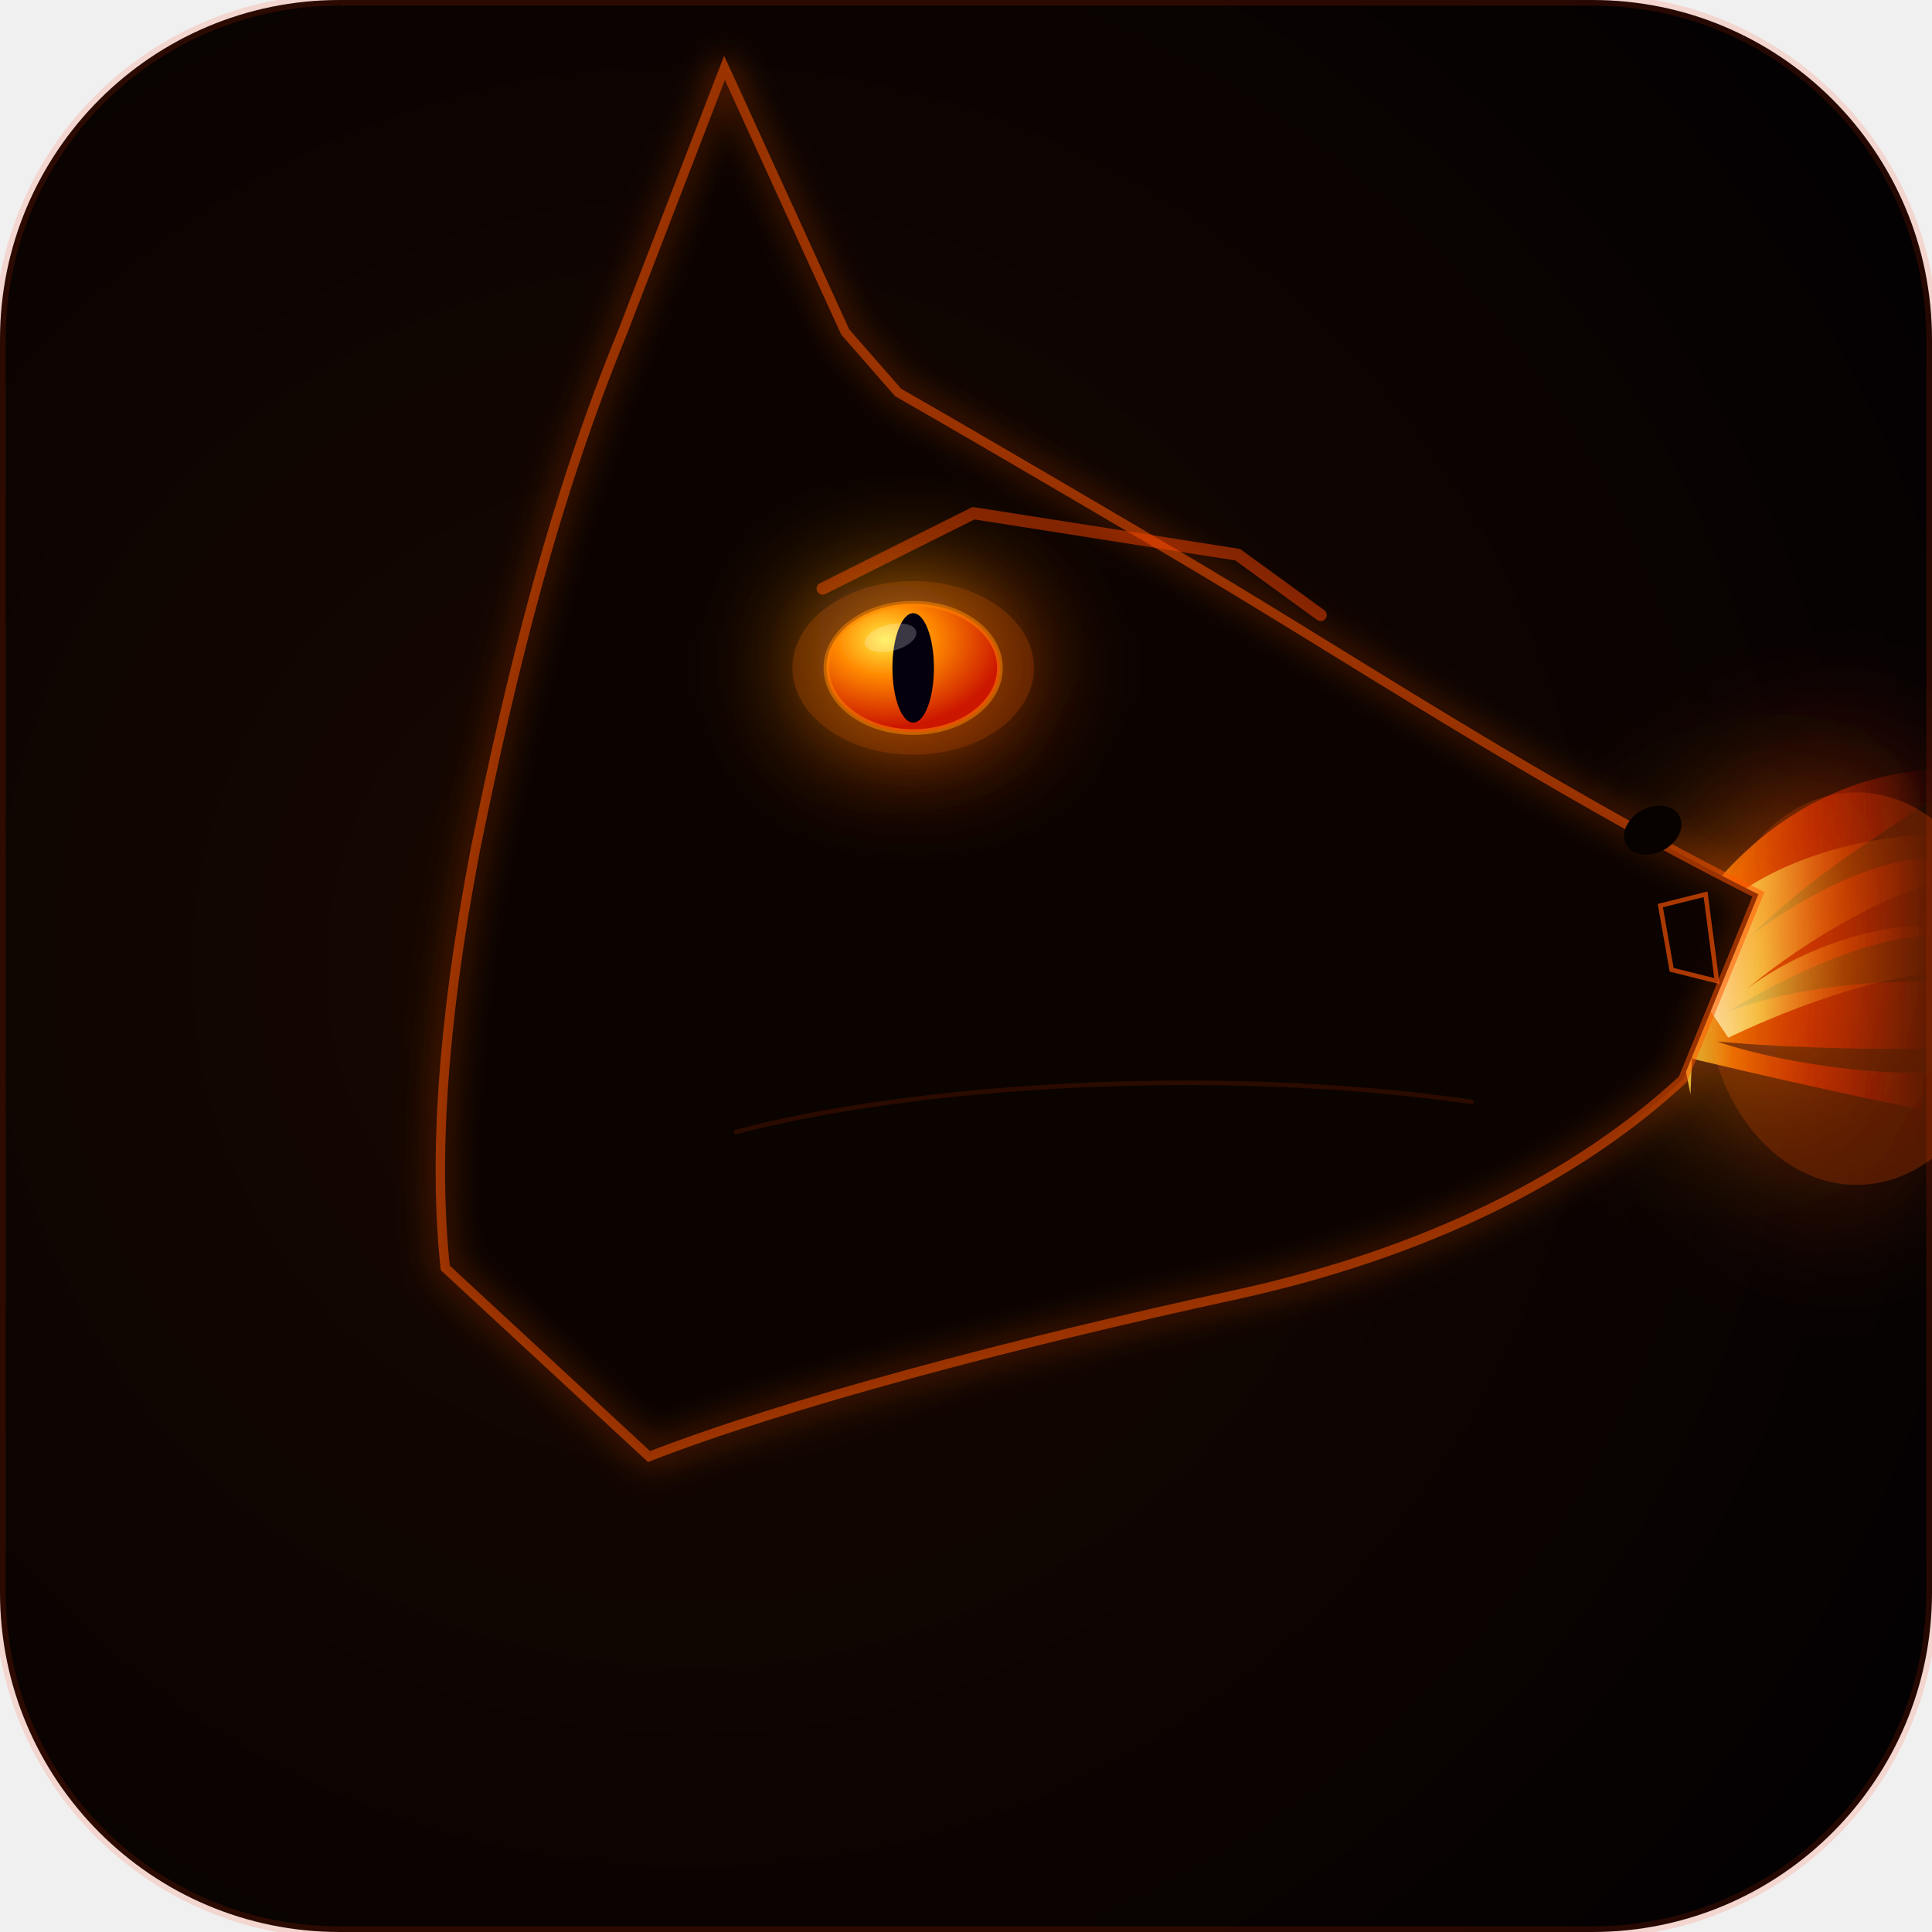
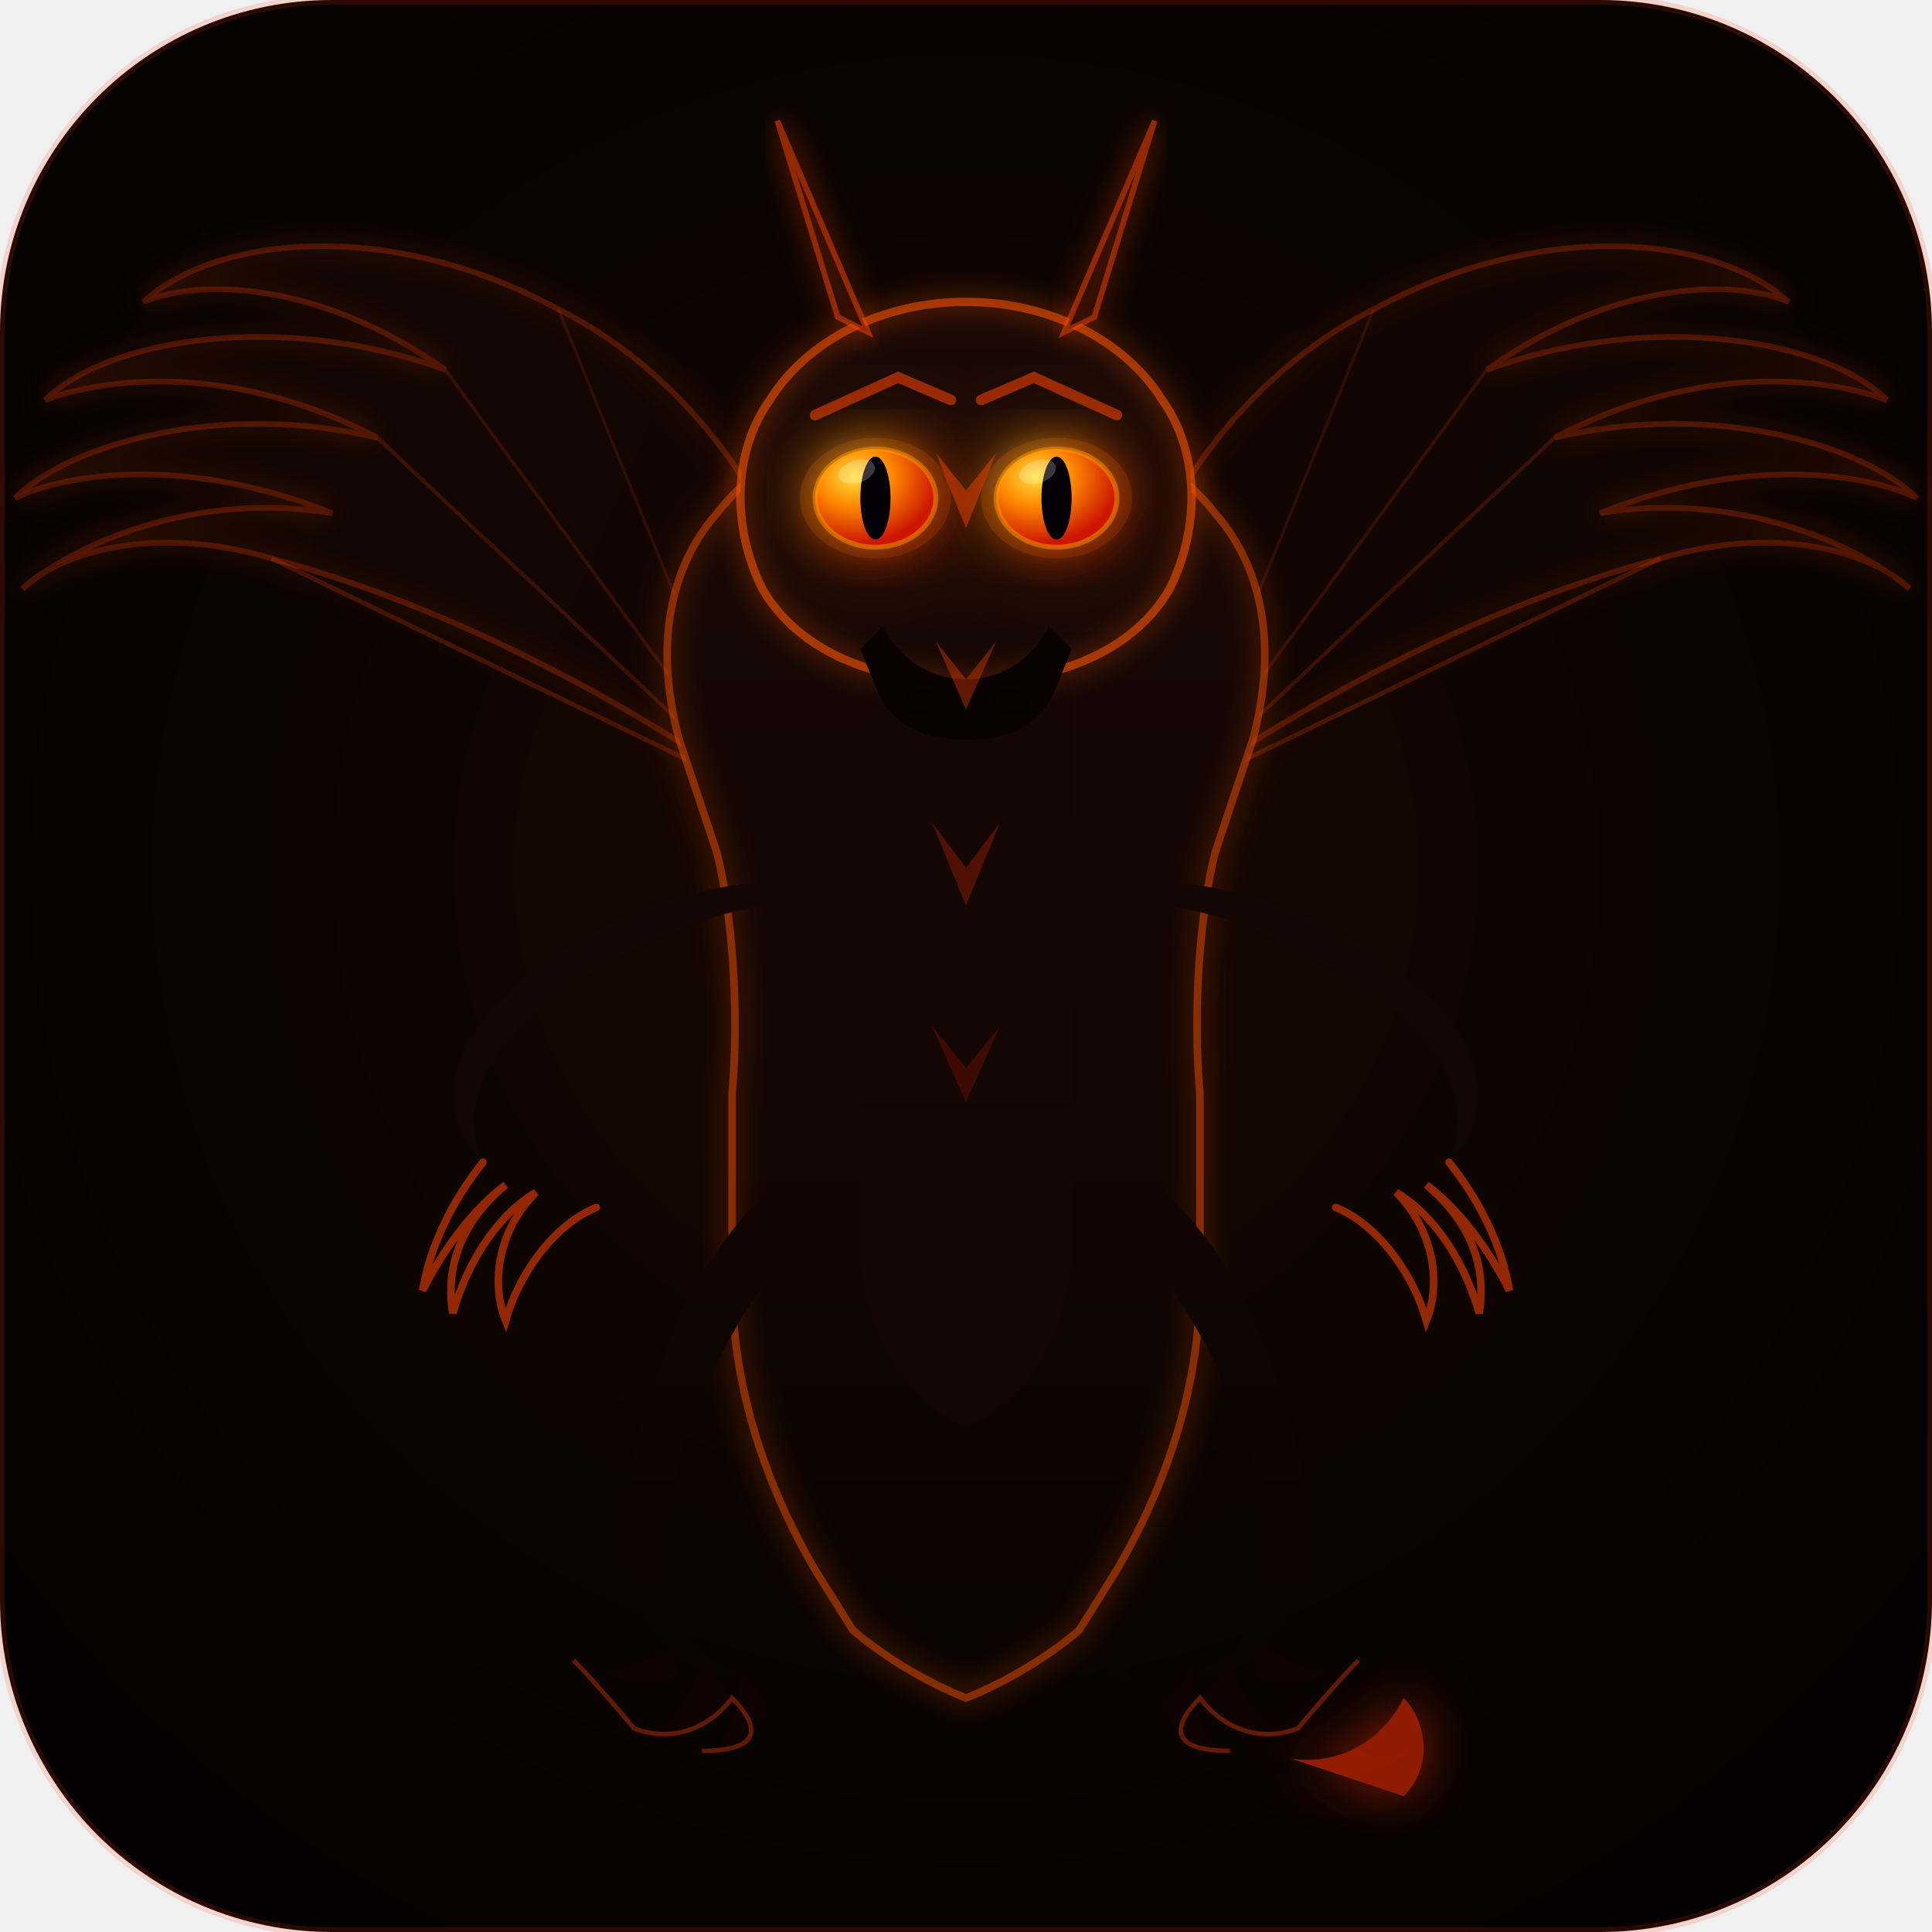
<svg xmlns="http://www.w3.org/2000/svg" viewBox="0 0 512 512">
  <defs>
-     <radialGradient id="bg" cx="36%" cy="50%" r="72%">
-       <stop offset="0%" stop-color="#190800" />
-       <stop offset="100%" stop-color="#040102" />
+     <radialGradient id="bg" cx="50%" cy="45%" r="65%">
+       <stop offset="0%" stop-color="#180800" />
+       <stop offset="100%" stop-color="#030101" />
    </radialGradient>
-     <linearGradient id="fireA" x1="448" y1="263" x2="512" y2="263" gradientUnits="userSpaceOnUse">
-       <stop offset="0%" stop-color="#FFE040" stop-opacity="0.95" />
-       <stop offset="18%" stop-color="#FF7700" />
-       <stop offset="52%" stop-color="#FF3300" stop-opacity="0.60" />
-       <stop offset="100%" stop-color="#FF1100" stop-opacity="0" />
+     <linearGradient id="bodyFill" x1="256" y1="80" x2="256" y2="480" gradientUnits="userSpaceOnUse">
+       <stop offset="0%" stop-color="#1a0905" />
+       <stop offset="100%" stop-color="#0a0300" />
    </linearGradient>
-     <linearGradient id="fireB" x1="448" y1="263" x2="512" y2="263" gradientUnits="userSpaceOnUse">
-       <stop offset="0%" stop-color="#FFFFFF" />
-       <stop offset="28%" stop-color="#FFEE60" stop-opacity="0.75" />
-       <stop offset="65%" stop-color="#FF7700" stop-opacity="0.28" />
-       <stop offset="100%" stop-color="#FF3300" stop-opacity="0" />
+     <linearGradient id="wingFill" x1="0" y1="160" x2="512" y2="380" gradientUnits="userSpaceOnUse">
+       <stop offset="0%" stop-color="#120602" />
+       <stop offset="100%" stop-color="#0e0401" />
    </linearGradient>
-     <radialGradient id="eyeIris" cx="34%" cy="28%" r="68%">
-       <stop offset="0%" stop-color="#FFEE44" />
-       <stop offset="42%" stop-color="#FF8800" />
+     <linearGradient id="accent" x1="256" y1="80" x2="256" y2="320" gradientUnits="userSpaceOnUse">
+       <stop offset="0%" stop-color="#FF6600" />
+       <stop offset="100%" stop-color="#FF2200" />
+     </linearGradient>
+     <radialGradient id="eyeG" cx="33%" cy="28%" r="68%">
+       <stop offset="0%" stop-color="#FFE040" />
+       <stop offset="45%" stop-color="#FF8800" />
      <stop offset="100%" stop-color="#CC1800" />
    </radialGradient>
-     <filter id="bloom1" x="-40%" y="-180%" width="220%" height="460%">
-       <feGaussianBlur stdDeviation="20" result="b" />
+     <filter id="bloom" x="-60%" y="-60%" width="220%" height="220%">
+       <feGaussianBlur stdDeviation="12" result="b" />
      <feMerge>
        <feMergeNode in="b" />
        <feMergeNode in="SourceGraphic" />
      </feMerge>
    </filter>
-     <filter id="bloom2" x="-200%" y="-200%" width="500%" height="500%">
-       <feGaussianBlur stdDeviation="15" result="b" />
+     <filter id="softBloom" x="-40%" y="-40%" width="180%" height="180%">
+       <feGaussianBlur stdDeviation="7" result="b" />
      <feMerge>
        <feMergeNode in="b" />
        <feMergeNode in="SourceGraphic" />
      </feMerge>
    </filter>
-     <filter id="edge" x="-18%" y="-18%" width="136%" height="136%">
-       <feGaussianBlur stdDeviation="4.5" result="b" />
+     <filter id="edgeGlow" x="-12%" y="-12%" width="124%" height="124%">
+       <feGaussianBlur stdDeviation="3.5" result="b" />
      <feMerge>
        <feMergeNode in="b" />
        <feMergeNode in="SourceGraphic" />
      </feMerge>
    </filter>
  </defs>
-   <rect width="512" height="512" rx="90" fill="url(#bg)" />
-   <ellipse cx="492" cy="262" rx="40" ry="52" fill="#FF5500" opacity="0.30" filter="url(#bloom1)" />
-   <path d="     M 450,240     C 468,215 492,205 512,204 L 512,212     C 500,220 480,232 464,248     C 485,232 506,226 512,228 L 512,248     C 498,248 478,256 458,268     C 480,260 505,260 512,260 L 512,278     C 498,278 477,278 455,276     C 476,283 502,285 511,284 L 509,294     C 489,290 467,285 446,280     L 448,290 Z   " fill="url(#fireA)" filter="url(#bloom1)" opacity="0.88" />
-   <path d="     M 452,244     C 468,228 492,222 512,221 L 512,234     C 499,238 480,248 463,262     C 482,248 505,244 512,246 L 512,258     C 499,259 479,265 458,275     L 448,260 Z   " fill="url(#fireB)" opacity="0.90" />
-   <path d="     M 192,18     L 165,88     C 147,132 136,176 126,225     C 117,272 115,308 118,336     L 172,386     C 208,372 268,356 328,343     C 378,332 418,312 446,286     L 466,237     C 408,208 356,173 310,146     C 276,126 252,112 238,104     L 224,88     Z   " fill="#0b0300" />
-   <path d="     M 192,18     L 165,88     C 147,132 136,176 126,225     C 117,272 115,308 118,336     L 172,386     C 208,372 268,356 328,343     C 378,332 418,312 446,286     L 466,237     C 408,208 356,173 310,146     C 276,126 252,112 238,104     L 224,88     Z   " fill="none" stroke="#FF5500" stroke-width="2.5" opacity="0.58" filter="url(#edge)" />
-   <path d="M 218,156 L 258,136 L 328,147 L 350,163" fill="none" stroke="#FF4400" stroke-width="3.2" stroke-linecap="round" stroke-linejoin="round" opacity="0.48" />
-   <polygon points="440,240 452,237 455,260 443,257" fill="#0d0200" stroke="#FF5500" stroke-width="1.2" opacity="0.65" />
-   <ellipse cx="242" cy="177" rx="32" ry="23" fill="#FF6600" opacity="0.28" filter="url(#bloom2)" />
-   <ellipse cx="242" cy="177" rx="23" ry="17" fill="url(#eyeIris)" filter="url(#bloom2)" />
-   <ellipse cx="242" cy="177" rx="5.5" ry="14.5" fill="#04000e" />
-   <ellipse cx="236" cy="169" rx="7" ry="3.5" fill="white" opacity="0.22" transform="rotate(-14 236 169)" />
-   <ellipse cx="242" cy="177" rx="23" ry="17" fill="none" stroke="#FF8800" stroke-width="1.5" opacity="0.52" />
-   <ellipse cx="438" cy="220" rx="8" ry="6" fill="#070100" transform="rotate(-28 438 220)" />
-   <path d="M 195,300 C 240,288 320,282 390,292" fill="none" stroke="#FF3300" stroke-width="1.2" opacity="0.13" stroke-linecap="round" />
-   <rect width="512" height="512" rx="90" fill="none" stroke="#FF3300" stroke-width="3" opacity="0.14" />
+   <rect width="512" height="512" rx="88" fill="url(#bg)" />
+   <path d="     M 200,210     C 172,190 124,162 72,148     C 38,138 14,148 6,156     C 20,144 52,130 88,136     C 48,120 16,126 4,132     C 18,118 58,106 100,116     C 62,96 28,100 12,106     C 28,90 74,82 118,98     C 84,74 52,74 38,80     C 58,62 104,58 148,82     C 184,100 206,136 212,160     C 216,174 214,196 200,210     Z   " fill="url(#wingFill)" />
+   <line x1="200" y1="210" x2="72" y2="148" stroke="#FF4400" stroke-width="1.2" opacity="0.22" />
+   <line x1="200" y1="210" x2="100" y2="116" stroke="#FF4400" stroke-width="1.0" opacity="0.18" />
+   <line x1="200" y1="210" x2="118" y2="98" stroke="#FF4400" stroke-width="0.9" opacity="0.15" />
+   <line x1="200" y1="210" x2="148" y2="82" stroke="#FF4400" stroke-width="0.8" opacity="0.13" />
+   <path d="     M 312,210     C 340,190 388,162 440,148     C 474,138 498,148 506,156     C 492,144 460,130 424,136     C 464,120 496,126 508,132     C 494,118 454,106 412,116     C 450,96 484,100 500,106     C 484,90 438,82 394,98     C 428,74 460,74 474,80     C 454,62 408,58 364,82     C 328,100 306,136 300,160     C 296,174 298,196 312,210     Z   " fill="url(#wingFill)" />
+   <line x1="312" y1="210" x2="440" y2="148" stroke="#FF4400" stroke-width="1.2" opacity="0.22" />
+   <line x1="312" y1="210" x2="412" y2="116" stroke="#FF4400" stroke-width="1.0" opacity="0.18" />
+   <line x1="312" y1="210" x2="394" y2="98" stroke="#FF4400" stroke-width="0.9" opacity="0.15" />
+   <line x1="312" y1="210" x2="364" y2="82" stroke="#FF4400" stroke-width="0.8" opacity="0.13" />
+   <path d="     M 200,210     C 172,190 124,162 72,148     C 38,138 14,148 6,156     C 20,144 52,130 88,136     C 48,120 16,126 4,132     C 18,118 58,106 100,116     C 62,96 28,100 12,106     C 28,90 74,82 118,98     C 84,74 52,74 38,80     C 58,62 104,58 148,82     C 184,100 206,136 212,160     C 216,174 214,196 200,210 Z   " fill="none" stroke="#FF4400" stroke-width="1.5" opacity="0.28" filter="url(#edgeGlow)" />
+   <path d="     M 312,210     C 340,190 388,162 440,148     C 474,138 498,148 506,156     C 492,144 460,130 424,136     C 464,120 496,126 508,132     C 494,118 454,106 412,116     C 450,96 484,100 500,106     C 484,90 438,82 394,98     C 428,74 460,74 474,80     C 454,62 408,58 364,82     C 328,100 306,136 300,160     C 296,174 298,196 312,210 Z   " fill="none" stroke="#FF4400" stroke-width="1.5" opacity="0.28" filter="url(#edgeGlow)" />
+   <path d="     M 286,420     C 296,440 308,462 330,474     C 346,484 362,484 372,476     C 356,482 344,476 334,464     C 350,474 366,472 376,462     C 364,470 354,462 346,450     C 292,458 278,432 284,418     Z   " fill="url(#bodyFill)" />
+   <path d="M 372,476 C 380,468 378,456 372,450 C 366,462 354,468 342,466" fill="#FF3300" opacity="0.55" filter="url(#softBloom)" />
+   <path d="     M 256,112     C 282,108 308,118 322,136     C 336,152 338,174 332,196     L 322,226     C 318,242 316,268 318,290     L 318,340     C 318,366 310,392 296,416     L 286,432     C 272,444 256,450 256,450     C 256,450 240,444 226,432     L 216,416     C 202,392 194,366 194,340     L 194,290     C 196,268 194,242 190,226     L 180,196     C 174,174 176,152 190,136     C 204,118 230,108 256,112     Z   " fill="url(#bodyFill)" />
+   <path d="     M 256,160     C 272,158 282,168 284,184     L 284,330     C 284,352 272,372 256,378     C 240,372 228,352 228,330     L 228,184     C 230,168 240,158 256,160 Z   " fill="#140603" opacity="0.80" />
+   <path d="     M 256,112     C 282,108 308,118 322,136     C 336,152 338,174 332,196     L 322,226 C 318,242 316,268 318,290     L 318,340 C 318,366 310,392 296,416     L 286,432 C 272,444 256,450 256,450     C 256,450 240,444 226,432     L 216,416 C 202,392 194,366 194,340     L 194,290 C 196,268 194,242 190,226     L 180,196 C 174,174 176,152 190,136     C 204,118 230,108 256,112 Z   " fill="none" stroke="#FF5500" stroke-width="2" opacity="0.50" filter="url(#edgeGlow)" />
+   <path d="     M 210,330     C 194,350 182,374 178,396     C 174,414 178,430 186,438     L 196,444     C 186,446 172,436 168,422     C 162,402 168,378 178,354     C 186,334 200,316 212,310     Z   " fill="url(#bodyFill)" />
+   <path d="M 178,436 C 168,442 158,446 152,440 C 164,446 172,448 180,444" fill="#0e0300" />
+   <path d="M 186,440 C 182,452 176,460 168,458 C 178,462 188,458 194,450" fill="#0e0300" />
+   <path d="M 196,442 C 196,454 192,464 186,464 C 192,466 200,462 204,452" fill="#0e0300" />
+   <path d="M 152,440 C 158,446 168,458 168,458 C 178,462 188,458 194,450 C 200,456 204,464 186,464" fill="none" stroke="#FF4400" stroke-width="1.2" opacity="0.35" />
+   <path d="     M 302,330     C 318,350 330,374 334,396     C 338,414 334,430 326,438     L 316,444     C 326,446 340,436 344,422     C 350,402 344,378 334,354     C 326,334 312,316 300,310     Z   " fill="url(#bodyFill)" />
+   <path d="M 334,436 C 344,442 354,446 360,440 C 348,446 340,448 332,444" fill="#0e0300" />
+   <path d="M 326,440 C 330,452 336,460 344,458 C 334,462 324,458 318,450" fill="#0e0300" />
+   <path d="M 316,442 C 316,454 320,464 326,464 C 320,466 312,462 308,452" fill="#0e0300" />
+   <path d="M 360,440 C 354,446 344,458 344,458 C 334,462 324,458 318,450 C 312,456 308,464 326,464" fill="none" stroke="#FF4400" stroke-width="1.2" opacity="0.35" />
+   <path d="     M 204,240     C 184,242 160,254 142,268     C 128,280 122,294 128,308     C 116,296 118,278 134,264     C 150,248 176,236 200,234     Z   " fill="url(#bodyFill)" />
+   <path d="M 128,308 C 120,318 114,330 112,342 C 118,330 126,320 134,314 C 122,324 118,336 120,348 C 124,334 132,322 142,316 C 132,326 130,340 134,350 C 138,336 148,324 158,320" fill="none" stroke="#FF4400" stroke-width="2" opacity="0.55" stroke-linecap="round" />
+   <path d="     M 308,240     C 328,242 352,254 370,268     C 384,280 390,294 384,308     C 396,296 394,278 378,264     C 362,248 336,236 312,234     Z   " fill="url(#bodyFill)" />
+   <path d="M 384,308 C 392,318 398,330 400,342 C 394,330 386,320 378,314 C 390,324 394,336 392,348 C 388,334 380,322 370,316 C 380,326 382,340 378,350 C 374,336 364,324 354,320" fill="none" stroke="#FF4400" stroke-width="2" opacity="0.55" stroke-linecap="round" />
+   <path d="     M 228,160     C 220,148 220,128 228,116     L 256,112     L 284,116     C 292,128 292,148 284,160     Z   " fill="url(#bodyFill)" />
+   <path d="     M 256,80     C 278,80 298,90 308,106     C 318,120 318,140 310,156     C 302,170 286,178 268,180     L 256,182     L 244,180     C 226,178 210,170 202,156     C 194,140 194,120 204,106     C 214,90 234,80 256,80 Z   " fill="url(#bodyFill)" />
+   <path d="     M 256,80     C 278,80 298,90 308,106     C 318,120 318,140 310,156     C 302,170 286,178 268,180     L 256,182 L 244,180     C 226,178 210,170 202,156     C 194,140 194,120 204,106     C 214,90 234,80 256,80 Z   " fill="none" stroke="#FF5500" stroke-width="2.2" opacity="0.62" filter="url(#edgeGlow)" />
+   <path d="M 230,88 L 206,32 L 222,84 Z" fill="#120500" />
+   <path d="M 230,88 L 206,32 L 222,84 Z" fill="none" stroke="#FF4400" stroke-width="1.5" opacity="0.55" filter="url(#edgeGlow)" />
+   <path d="M 282,88 L 306,32 L 290,84 Z" fill="#120500" />
+   <path d="M 282,88 L 306,32 L 290,84 Z" fill="none" stroke="#FF4400" stroke-width="1.5" opacity="0.55" filter="url(#edgeGlow)" />
+   <path d="     M 234,166     C 238,174 246,180 256,180     C 266,180 274,174 278,166     L 284,172 L 280,182     C 276,192 268,196 256,196     C 244,196 236,192 232,182     L 228,172 Z   " fill="#0a0200" />
+   <ellipse cx="244" cy="186" rx="5" ry="3.5" fill="#070100" transform="rotate(-12 244 186)" />
+   <ellipse cx="268" cy="186" rx="5" ry="3.5" fill="#070100" transform="rotate(12 268 186)" />
+   <path d="M 216,110 L 238,100 L 252,106" fill="none" stroke="#FF4400" stroke-width="2.8" stroke-linecap="round" opacity="0.55" />
+   <path d="M 296,110 L 274,100 L 260,106" fill="none" stroke="#FF4400" stroke-width="2.8" stroke-linecap="round" opacity="0.55" />
+   <ellipse cx="232" cy="132" rx="20" ry="16" fill="#FF6600" opacity="0.24" filter="url(#bloom)" />
+   <ellipse cx="232" cy="132" rx="16" ry="13" fill="url(#eyeG)" filter="url(#softBloom)" />
+   <ellipse cx="232" cy="132" rx="4" ry="11" fill="#030008" />
+   <ellipse cx="227" cy="125" rx="5" ry="3" fill="white" opacity="0.22" transform="rotate(-18 227 125)" />
+   <ellipse cx="232" cy="132" rx="16" ry="13" fill="none" stroke="#FF9900" stroke-width="1.3" opacity="0.50" />
+   <ellipse cx="280" cy="132" rx="20" ry="16" fill="#FF6600" opacity="0.24" filter="url(#bloom)" />
+   <ellipse cx="280" cy="132" rx="16" ry="13" fill="url(#eyeG)" filter="url(#softBloom)" />
+   <ellipse cx="280" cy="132" rx="4" ry="11" fill="#030008" />
+   <ellipse cx="275" cy="125" rx="5" ry="3" fill="white" opacity="0.22" transform="rotate(-18 275 125)" />
+   <ellipse cx="280" cy="132" rx="16" ry="13" fill="none" stroke="#FF9900" stroke-width="1.3" opacity="0.50" />
+   <path d="M 256,140 L 248,120 L 256,130 L 264,120 Z" fill="#FF4400" opacity="0.45" />
+   <path d="M 256,188 L 248,170 L 256,180 L 264,170 Z" fill="#FF4400" opacity="0.35" />
+   <path d="M 256,240 L 247,218 L 256,230 L 265,218 Z" fill="#FF3300" opacity="0.25" />
+   <path d="M 256,292 L 247,272 L 256,283 L 265,272 Z" fill="#FF2200" opacity="0.18" />
+   <rect width="512" height="512" rx="88" fill="none" stroke="#FF3300" stroke-width="2.5" opacity="0.15" />
</svg>
